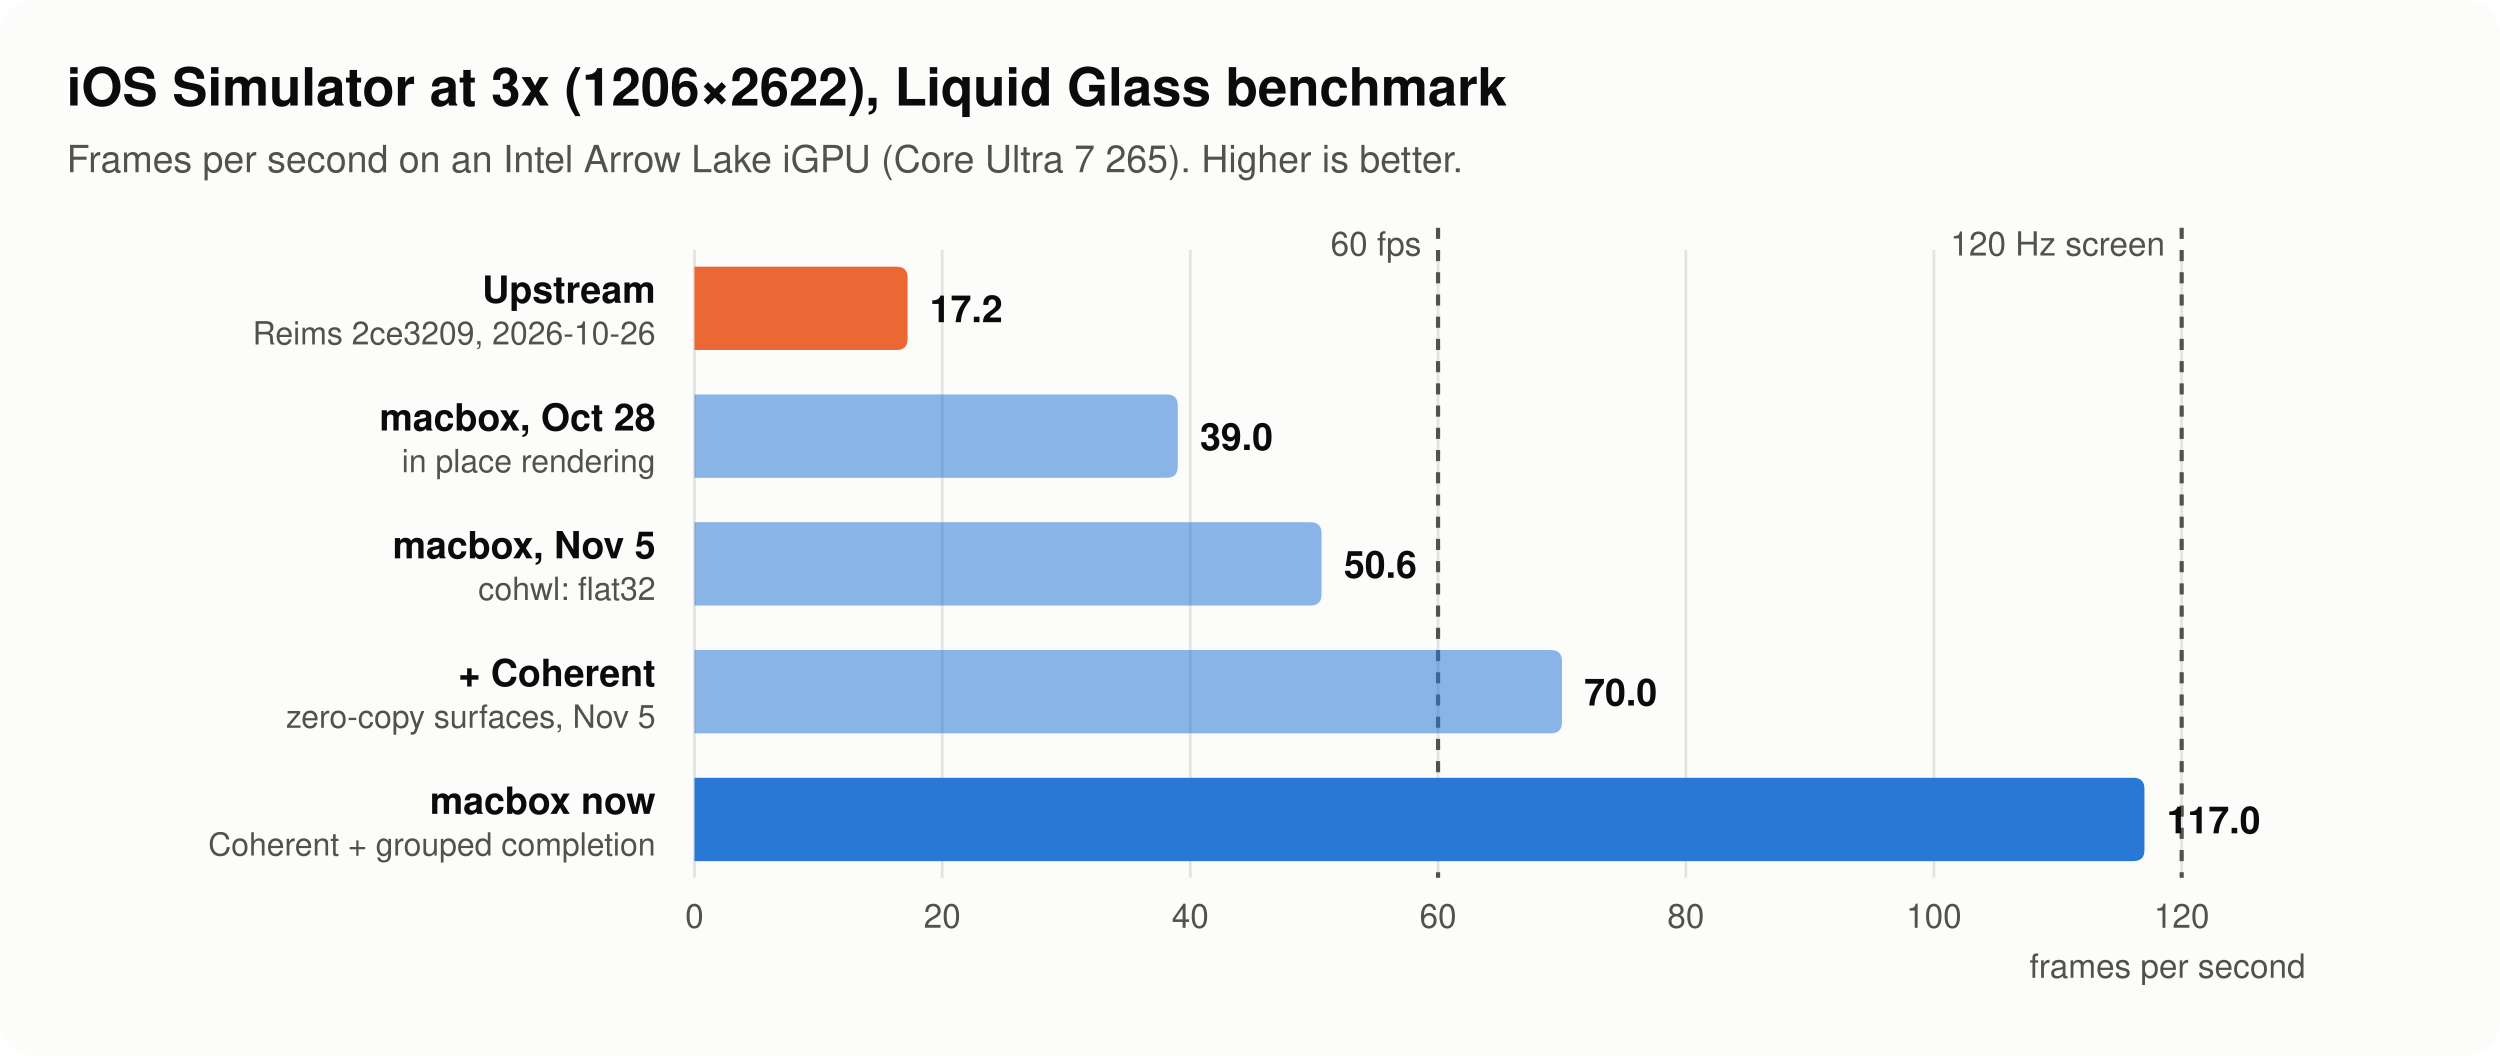
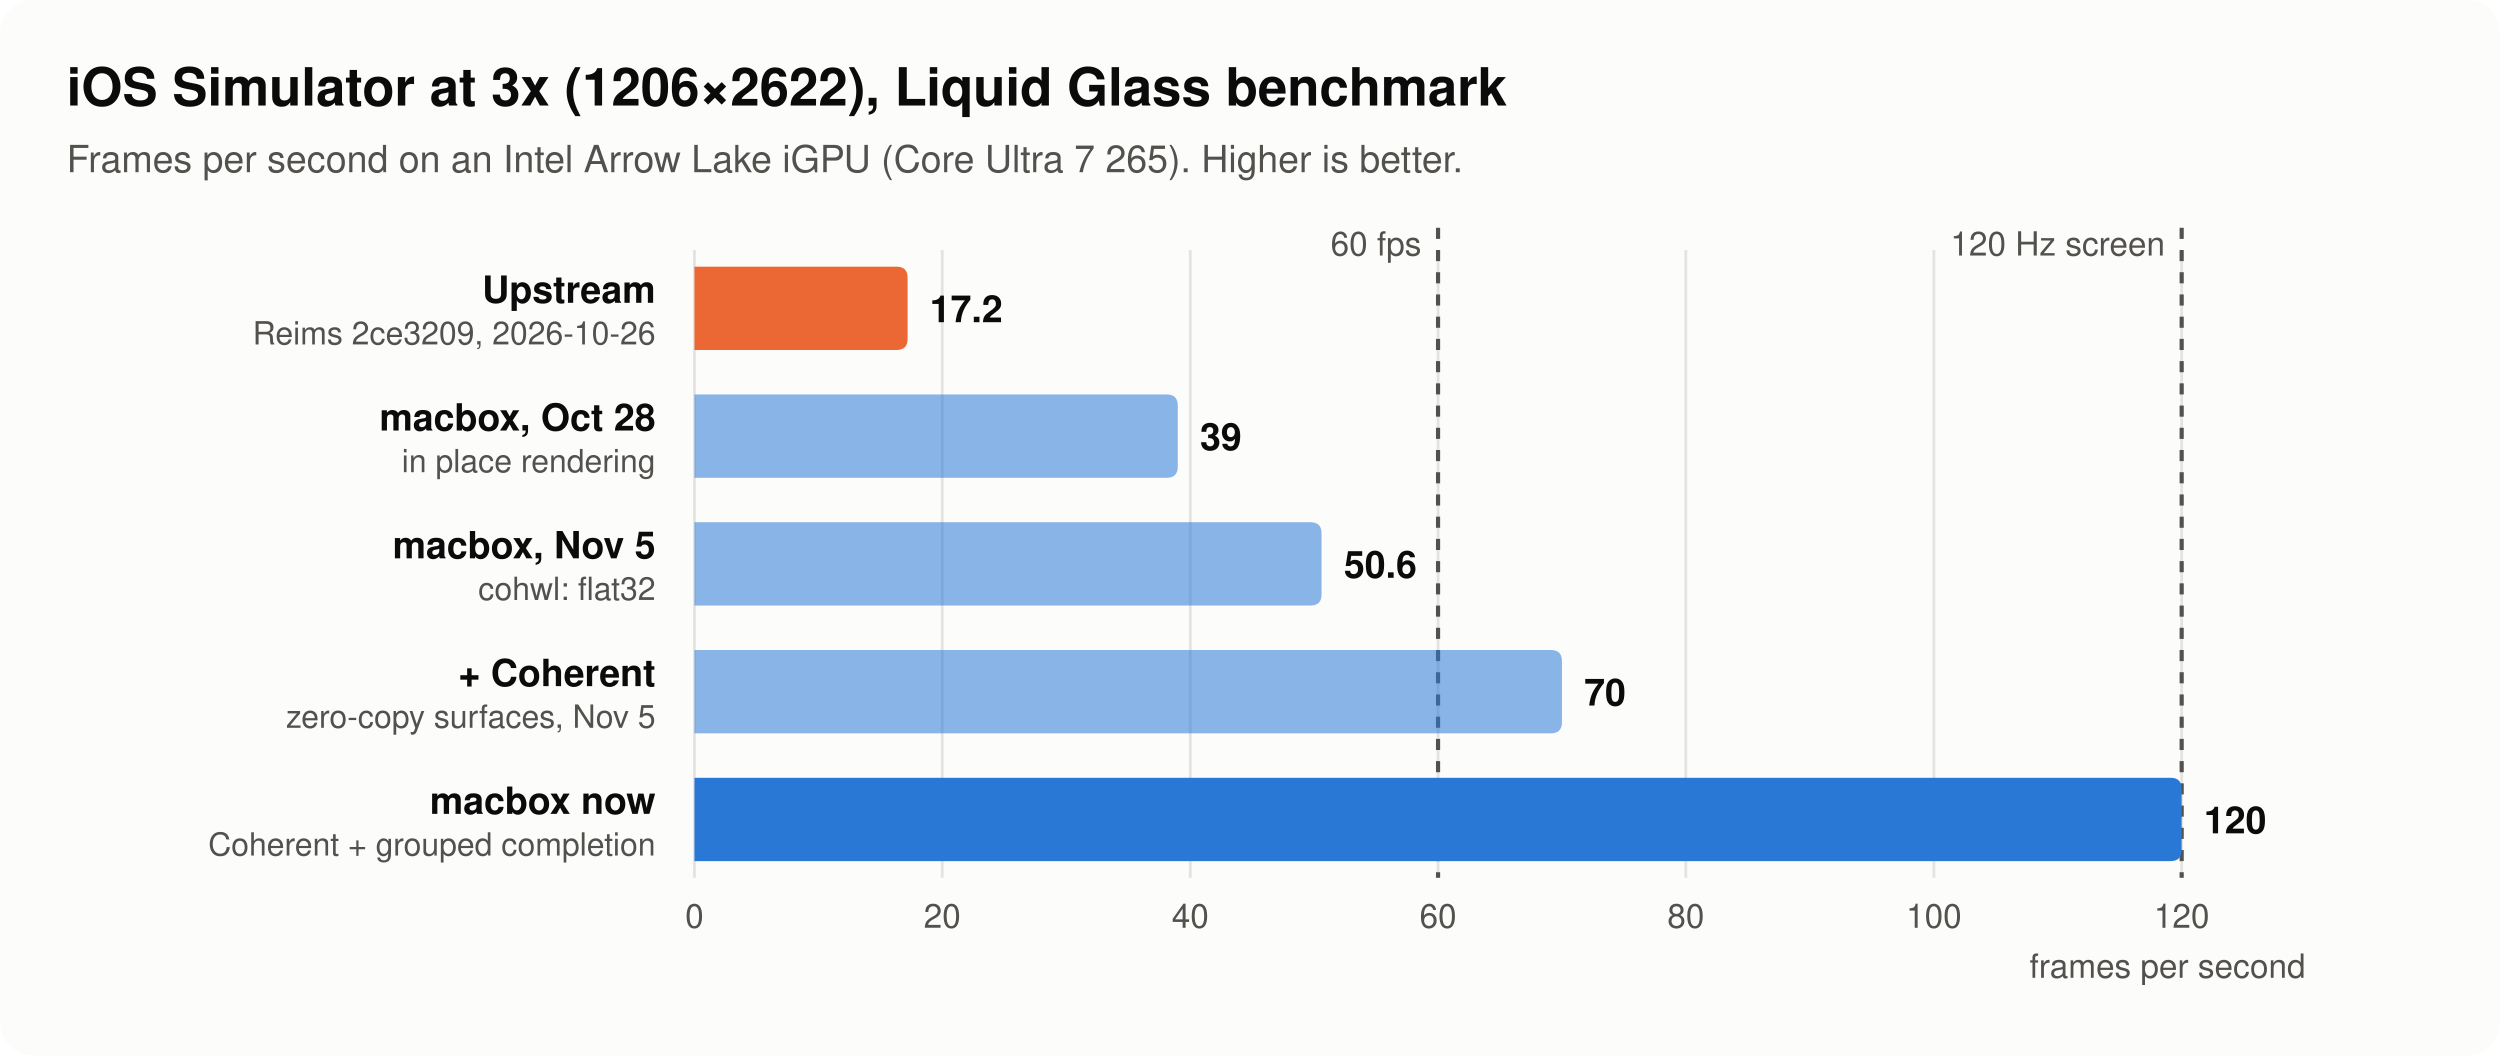
<svg xmlns="http://www.w3.org/2000/svg" width="900" height="380" viewBox="0 0 900 380" font-family="-apple-system, BlinkMacSystemFont, 'Segoe UI', Helvetica, Arial, sans-serif">
  <rect width="900" height="380" rx="12" fill="#fcfcfb" />
  <text x="24" y="38" font-size="19" font-weight="600" fill="#0b0b0b">iOS Simulator at 3x (1206×2622), Liquid Glass benchmark</text>
  <text x="24" y="62" font-size="13.5" fill="#52514e">Frames per second on an Intel Arrow Lake iGPU (Core Ultra 7 265). Higher is better.</text>
  <line x1="250.0" y1="90" x2="250.0" y2="316" stroke="#e4e3df" stroke-width="1" />
  <text x="250.0" y="334" font-size="12" text-anchor="middle" fill="#52514e">0</text>
  <line x1="339.2" y1="90" x2="339.2" y2="316" stroke="#e4e3df" stroke-width="1" />
  <text x="339.2" y="334" font-size="12" text-anchor="middle" fill="#52514e">20</text>
  <line x1="428.5" y1="90" x2="428.5" y2="316" stroke="#e4e3df" stroke-width="1" />
  <text x="428.5" y="334" font-size="12" text-anchor="middle" fill="#52514e">40</text>
  <line x1="517.7" y1="90" x2="517.7" y2="316" stroke="#e4e3df" stroke-width="1" />
  <text x="517.7" y="334" font-size="12" text-anchor="middle" fill="#52514e">60</text>
  <line x1="606.9" y1="90" x2="606.9" y2="316" stroke="#e4e3df" stroke-width="1" />
  <text x="606.9" y="334" font-size="12" text-anchor="middle" fill="#52514e">80</text>
  <line x1="696.2" y1="90" x2="696.2" y2="316" stroke="#e4e3df" stroke-width="1" />
  <text x="696.2" y="334" font-size="12" text-anchor="middle" fill="#52514e">100</text>
  <line x1="785.4" y1="90" x2="785.4" y2="316" stroke="#e4e3df" stroke-width="1" />
  <text x="785.4" y="334" font-size="12" text-anchor="middle" fill="#52514e">120</text>
  <text x="830" y="352" font-size="12" text-anchor="end" fill="#52514e">frames per second</text>
  <line x1="517.7" y1="82" x2="517.7" y2="316" stroke="#52514e" stroke-width="1.5" stroke-dasharray="4 4" />
  <text x="511.7" y="92" font-size="12" text-anchor="end" fill="#52514e">60 fps</text>
  <line x1="785.4" y1="82" x2="785.4" y2="316" stroke="#52514e" stroke-width="1.5" stroke-dasharray="4 4" />
  <text x="779.4" y="92" font-size="12" text-anchor="end" fill="#52514e">120 Hz screen</text>
  <text x="236" y="109" font-size="13.5" font-weight="600" text-anchor="end" fill="#0b0b0b">Upstream</text>
  <text x="236" y="124" font-size="11.5" text-anchor="end" fill="#52514e">Reims 2ce3209, 2026-10-26</text>
  <path d="M250,96 H322.738 Q326.738,96 326.738,100 V122 Q326.738,126 322.738,126 H250 Z" fill="#eb6834" fill-opacity="1.0" />
  <text x="334.7" y="116.0" font-size="13.5" font-weight="600" fill="#0b0b0b">17.2</text>
  <text x="236" y="155" font-size="13.5" font-weight="600" text-anchor="end" fill="#0b0b0b">macbox, Oct 28</text>
  <text x="236" y="170" font-size="11.5" text-anchor="end" fill="#52514e">in place rendering</text>
  <path d="M250,142 H420.0 Q424.0,142 424.0,146 V168 Q424.0,172 420.0,172 H250 Z" fill="#2a78d6" fill-opacity="0.55" />
-   <text x="432.0" y="162.0" font-size="13.5" font-weight="600" fill="#0b0b0b">39.0</text>
+   <text x="432.0" y="162.0" font-size="13.5" font-weight="600" fill="#0b0b0b">39</text>
  <text x="236" y="201" font-size="13.5" font-weight="600" text-anchor="end" fill="#0b0b0b">macbox, Nov 5</text>
  <text x="236" y="216" font-size="11.5" text-anchor="end" fill="#52514e">cohwl: flat32</text>
  <path d="M250,188 H471.754 Q475.754,188 475.754,192 V214 Q475.754,218 471.754,218 H250 Z" fill="#2a78d6" fill-opacity="0.55" />
  <text x="483.8" y="208.0" font-size="13.5" font-weight="600" fill="#0b0b0b">50.6</text>
  <text x="236" y="247" font-size="13.5" font-weight="600" text-anchor="end" fill="#0b0b0b">+ Coherent</text>
  <text x="236" y="262" font-size="11.5" text-anchor="end" fill="#52514e">zero-copy surfaces, Nov 5</text>
  <path d="M250,234 H558.308 Q562.308,234 562.308,238 V260 Q562.308,264 558.308,264 H250 Z" fill="#2a78d6" fill-opacity="0.55" />
-   <text x="570.3" y="254.0" font-size="13.5" font-weight="600" fill="#0b0b0b">70.0</text>
+   <text x="570.3" y="254.0" font-size="13.5" font-weight="600" fill="#0b0b0b">70</text>
  <text x="236" y="293" font-size="13.5" font-weight="600" text-anchor="end" fill="#0b0b0b">macbox now</text>
  <text x="236" y="308" font-size="11.5" text-anchor="end" fill="#52514e">Coherent + grouped completion</text>
-   <path d="M250,280 H768.0 Q772.0,280 772.0,284 V306 Q772.0,310 768.0,310 H250 Z" fill="#2a78d6" fill-opacity="1.0" />
-   <text x="780.0" y="300.0" font-size="13.5" font-weight="600" fill="#0b0b0b">117.0</text>
+   <path d="M250,280 H781.385 Q785.385,280 785.385,284 V306 Q785.385,310 781.385,310 H250 Z" fill="#2a78d6" fill-opacity="1.0" />
+   <text x="793.4" y="300.0" font-size="13.5" font-weight="600" fill="#0b0b0b">120</text>
</svg>
